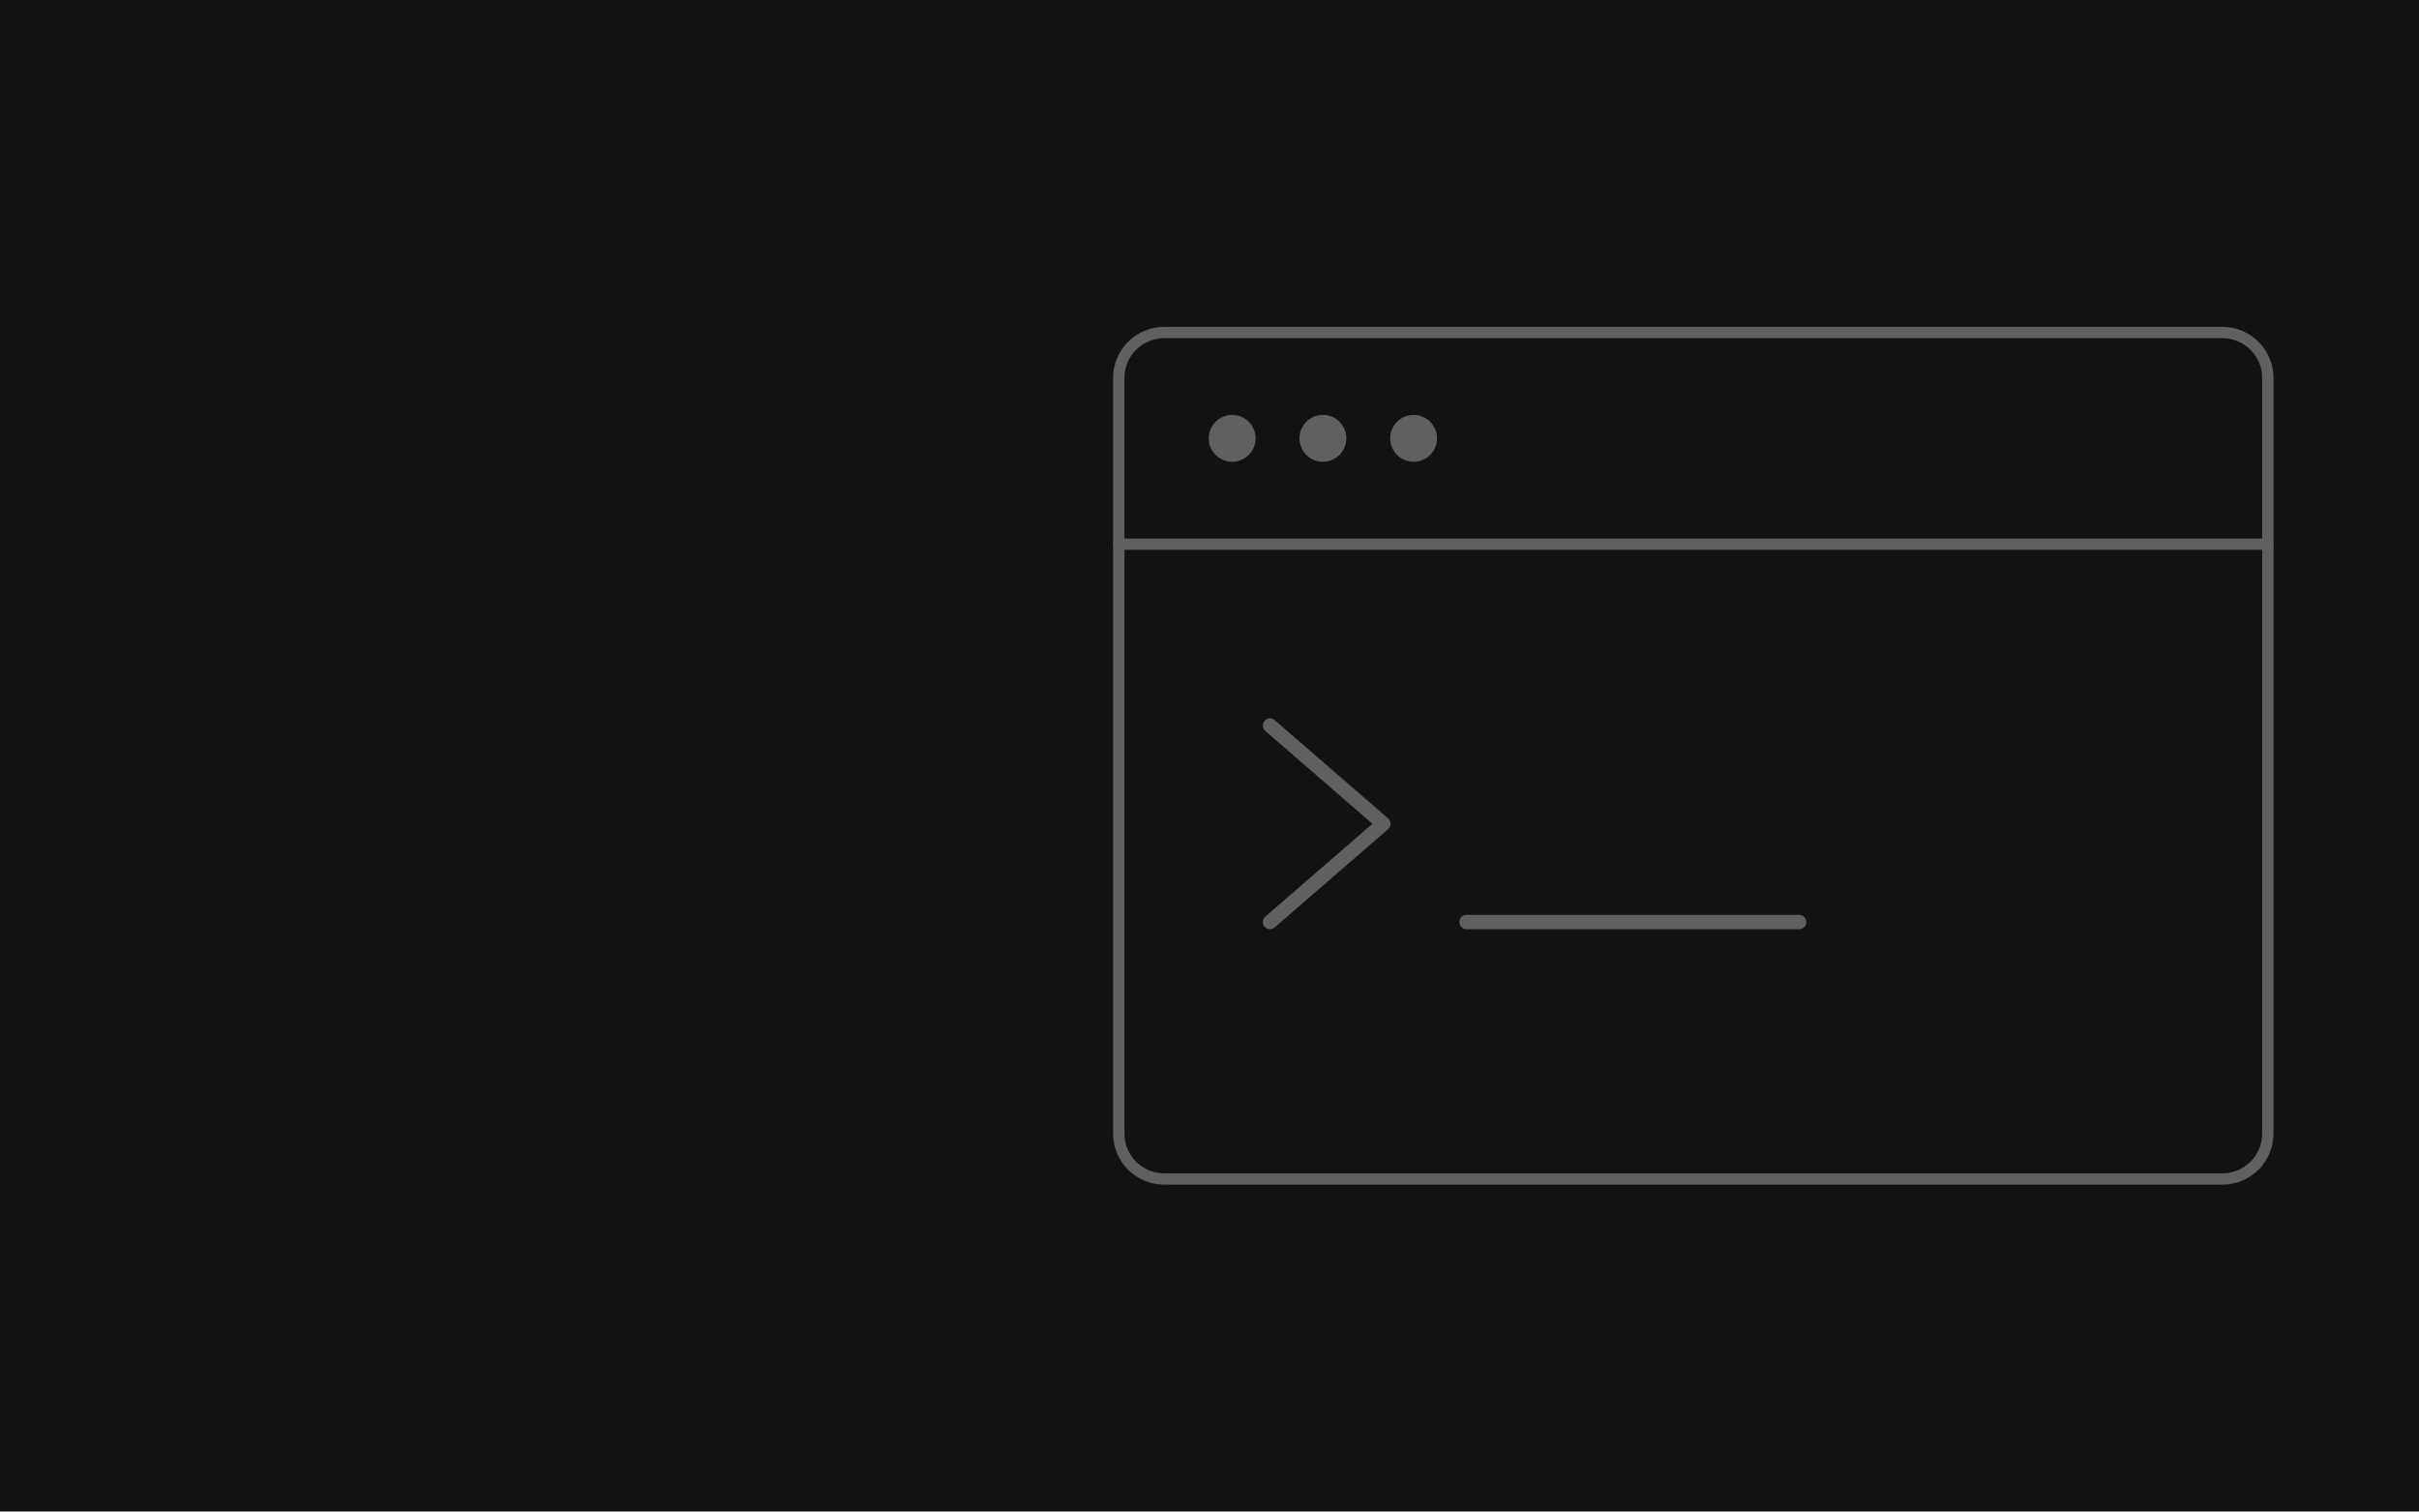
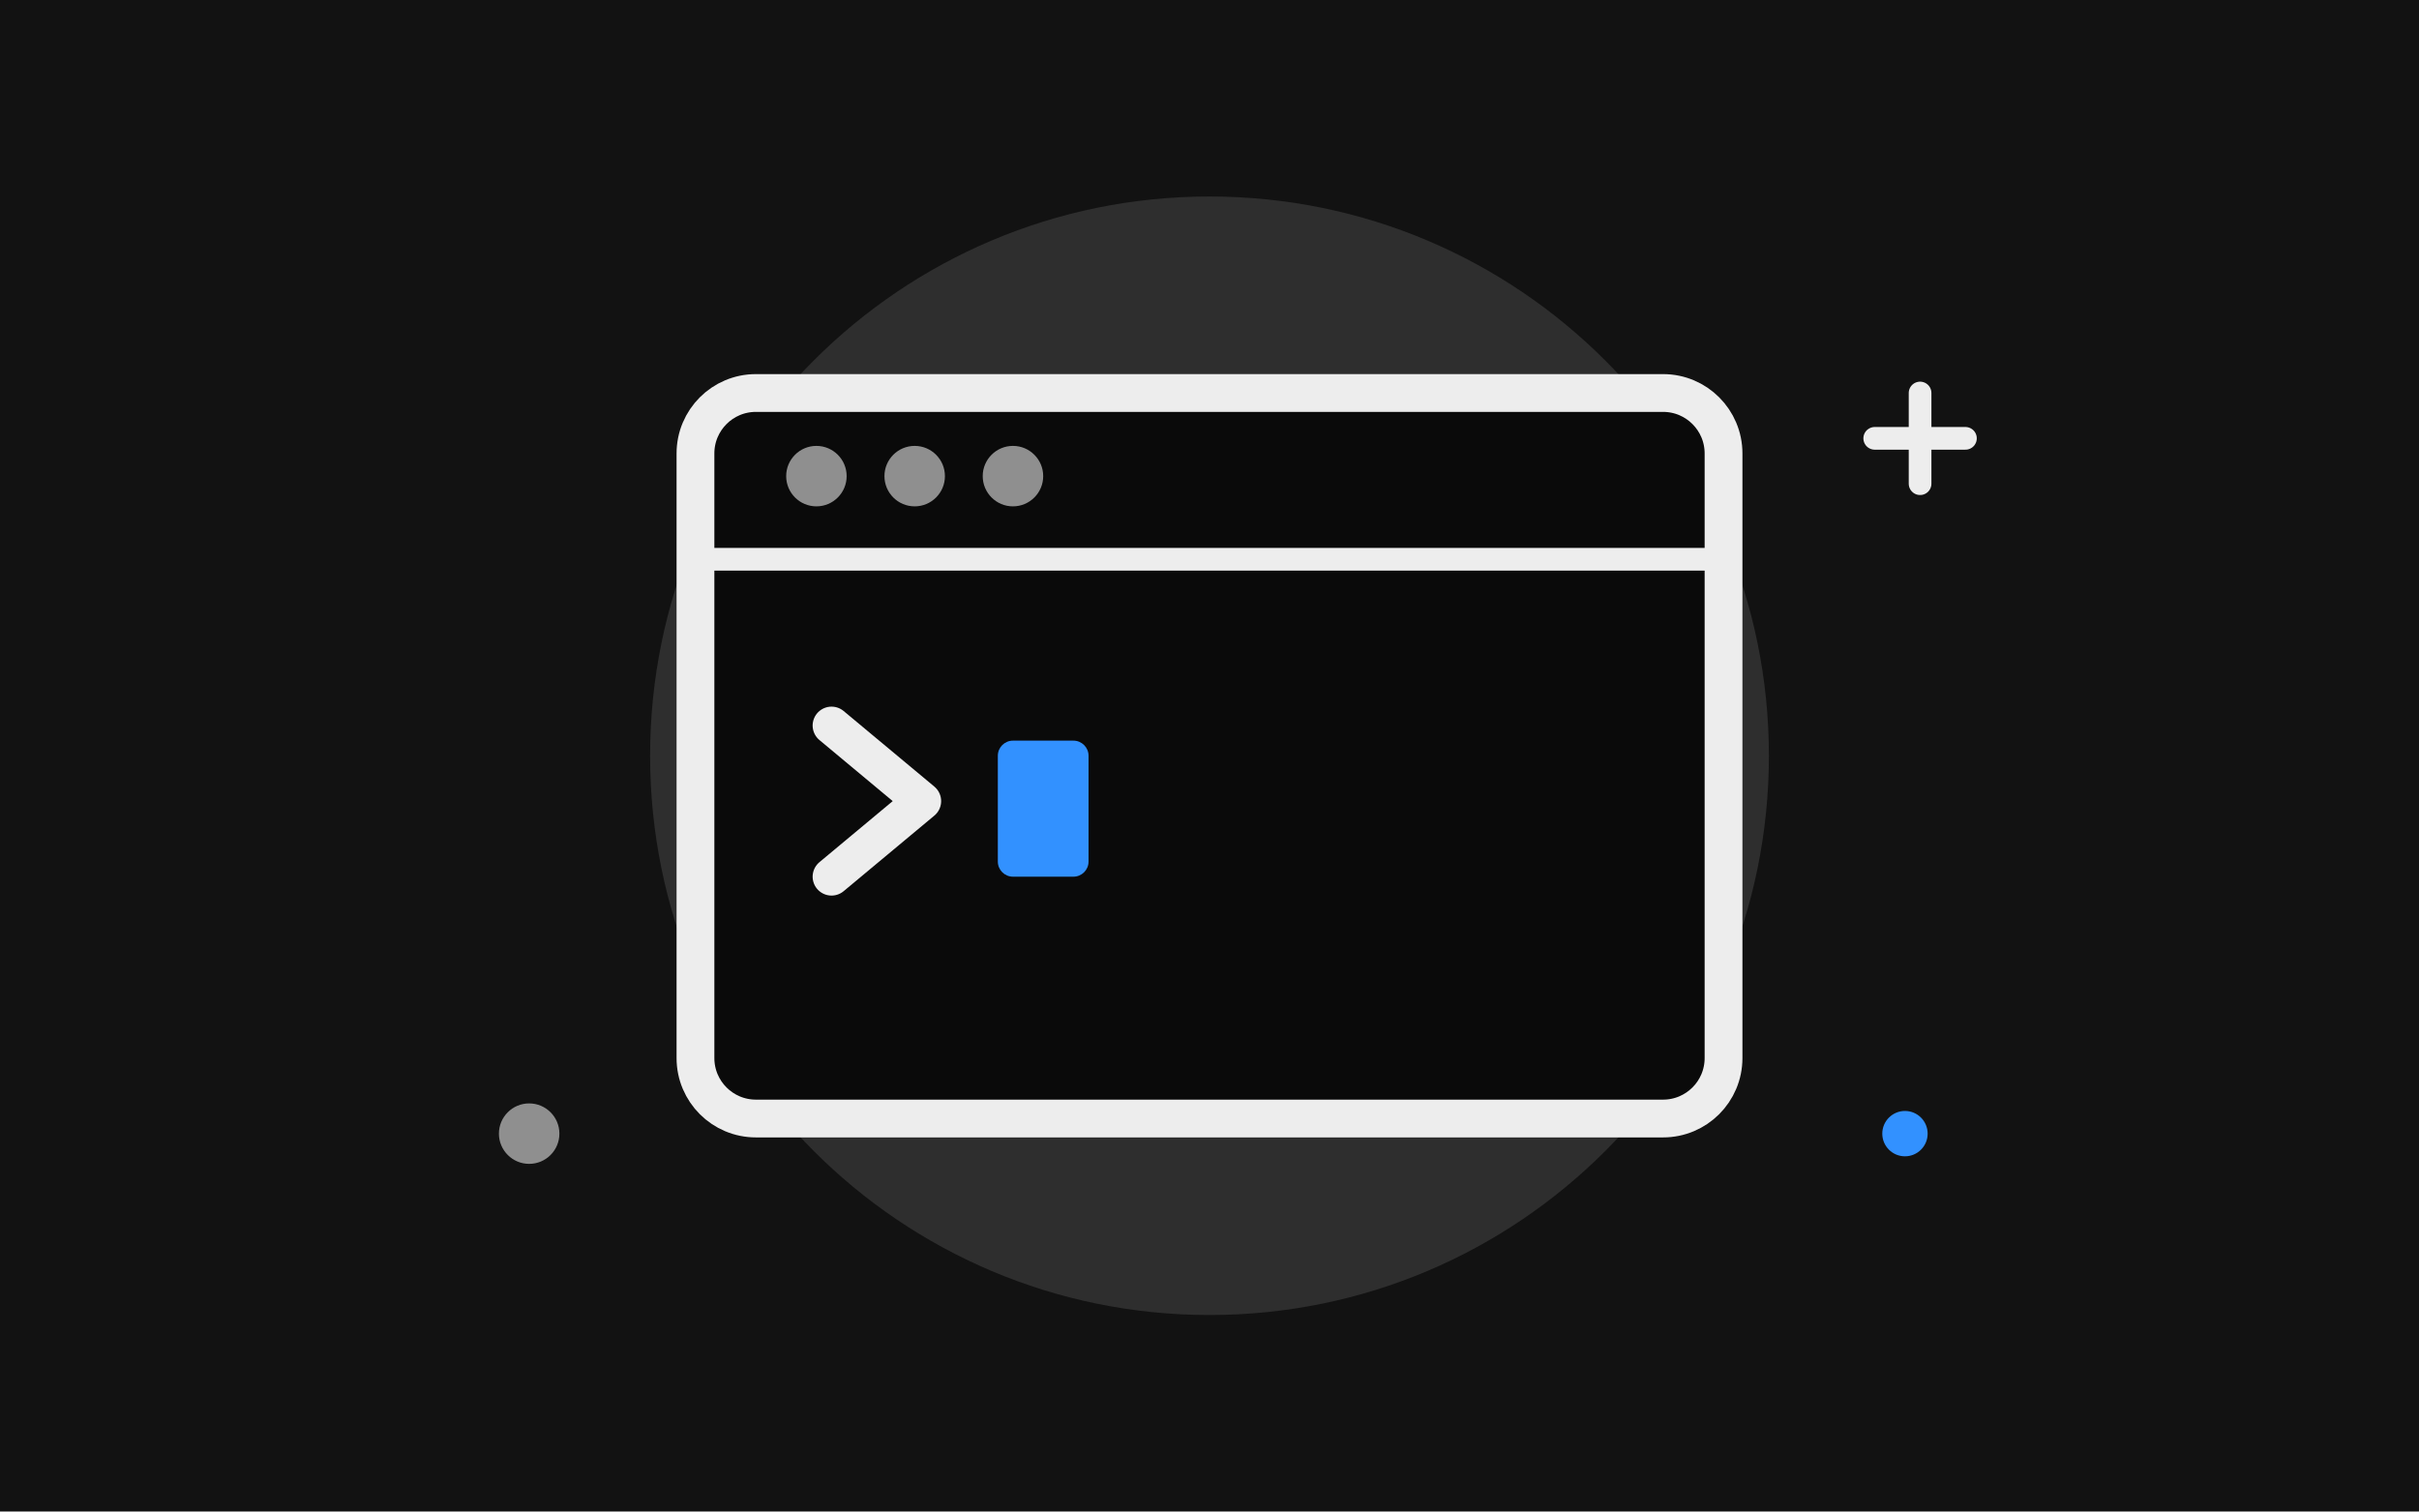
- <svg xmlns="http://www.w3.org/2000/svg" viewBox="0 0 320 200" width="800" height="500">
+ <svg xmlns="http://www.w3.org/2000/svg" viewBox="0 0 320 200" width="1600" height="1000">
+   <style>
+ .g{fill:#2e2e2e}
+ .o{fill:none;stroke:#ededed;stroke-width:5;stroke-linejoin:round;stroke-linecap:round}
+ .o3{fill:none;stroke:#ededed;stroke-width:3;stroke-linejoin:round;stroke-linecap:round}
+ .p{fill:#0a0a0a;stroke:#ededed;stroke-width:5;stroke-linejoin:round;stroke-linecap:round}
+ .s{fill:#454545;stroke:#ededed;stroke-width:5;stroke-linejoin:round;stroke-linecap:round}
+ .b{fill:#3291ff;stroke:#ededed;stroke-width:5;stroke-linejoin:round;stroke-linecap:round}
+ .bl{fill:#3291ff}
+ .d{fill:#8f8f8f}
+ .plus{fill:none;stroke:#ededed;stroke-width:3;stroke-linecap:round}
+ .chk{fill:none;stroke:#3291ff;stroke-width:8;stroke-linecap:round;stroke-linejoin:round}
+ </style>
  <rect width="320" height="200" fill="#121212" />
-   <g fill="none" stroke-linecap="round" stroke-linejoin="round" opacity=".62">
-     <g stroke="#8f8f8f" stroke-width="1.5">
-       <rect x="148" y="44" width="152" height="112" rx="6" />
-       <path d="M148 72h152" />
-     </g>
-     <g fill="#8f8f8f">
-       <circle cx="163" cy="58" r="3.1" />
-       <circle cx="175" cy="58" r="3.1" />
-       <circle cx="187" cy="58" r="3.1" />
-     </g>
-     <g stroke="#8f8f8f" stroke-width="1.9">
-       <path d="M168 96l15 13-15 13" />
-       <path d="M194 122h44" />
-     </g>
-   </g>
+   <circle class="g" cx="160" cy="100" r="74" />
+   <rect class="p" x="92" y="52" width="136" height="96" rx="8" />
+   <path class="o3" d="M92 74h136" />
+   <circle class="d" cx="108" cy="63" r="4" />
+   <circle class="d" cx="121" cy="63" r="4" />
+   <circle class="d" cx="134" cy="63" r="4" />
+   <path class="o" d="M110 96l12 10-12 10" />
+   <rect class="bl" x="132" y="98" width="12" height="18" rx="2" />
+   <path class="plus" d="M254 52v12M248 58h12" />
+   <circle class="d" cx="70" cy="150" r="4" />
+   <circle class="bl" cx="252" cy="150" r="3" />
</svg>
